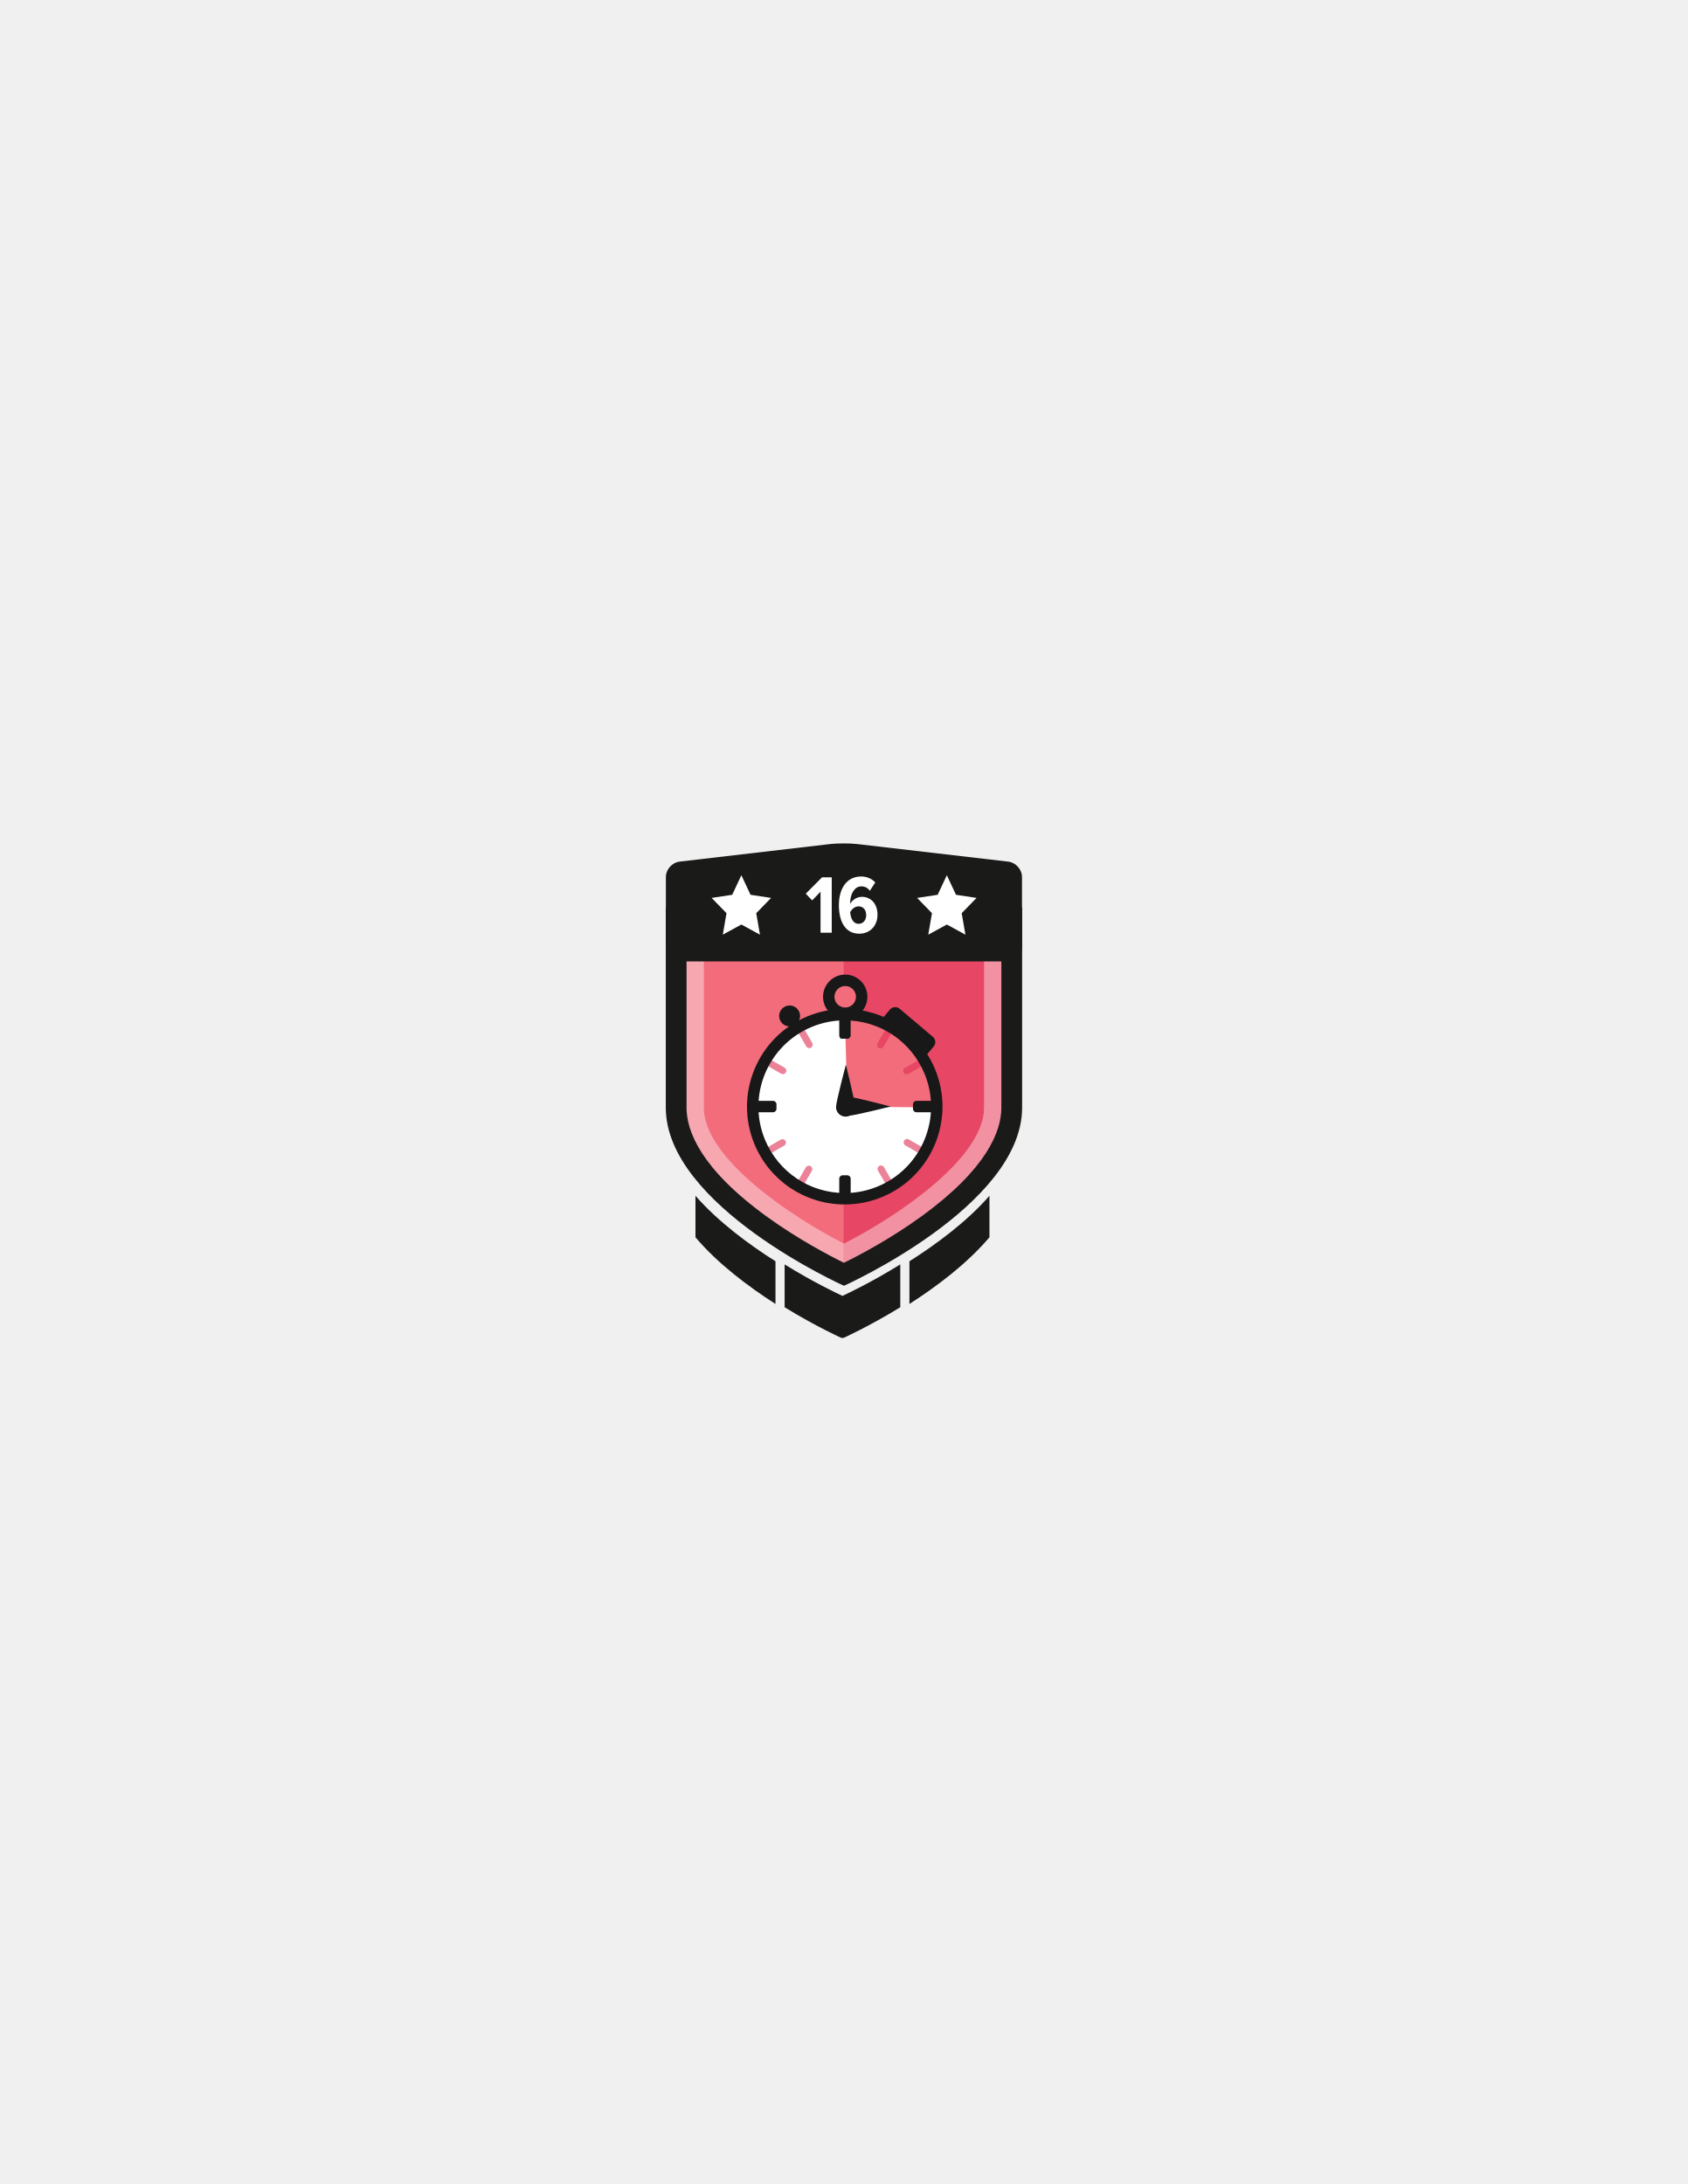
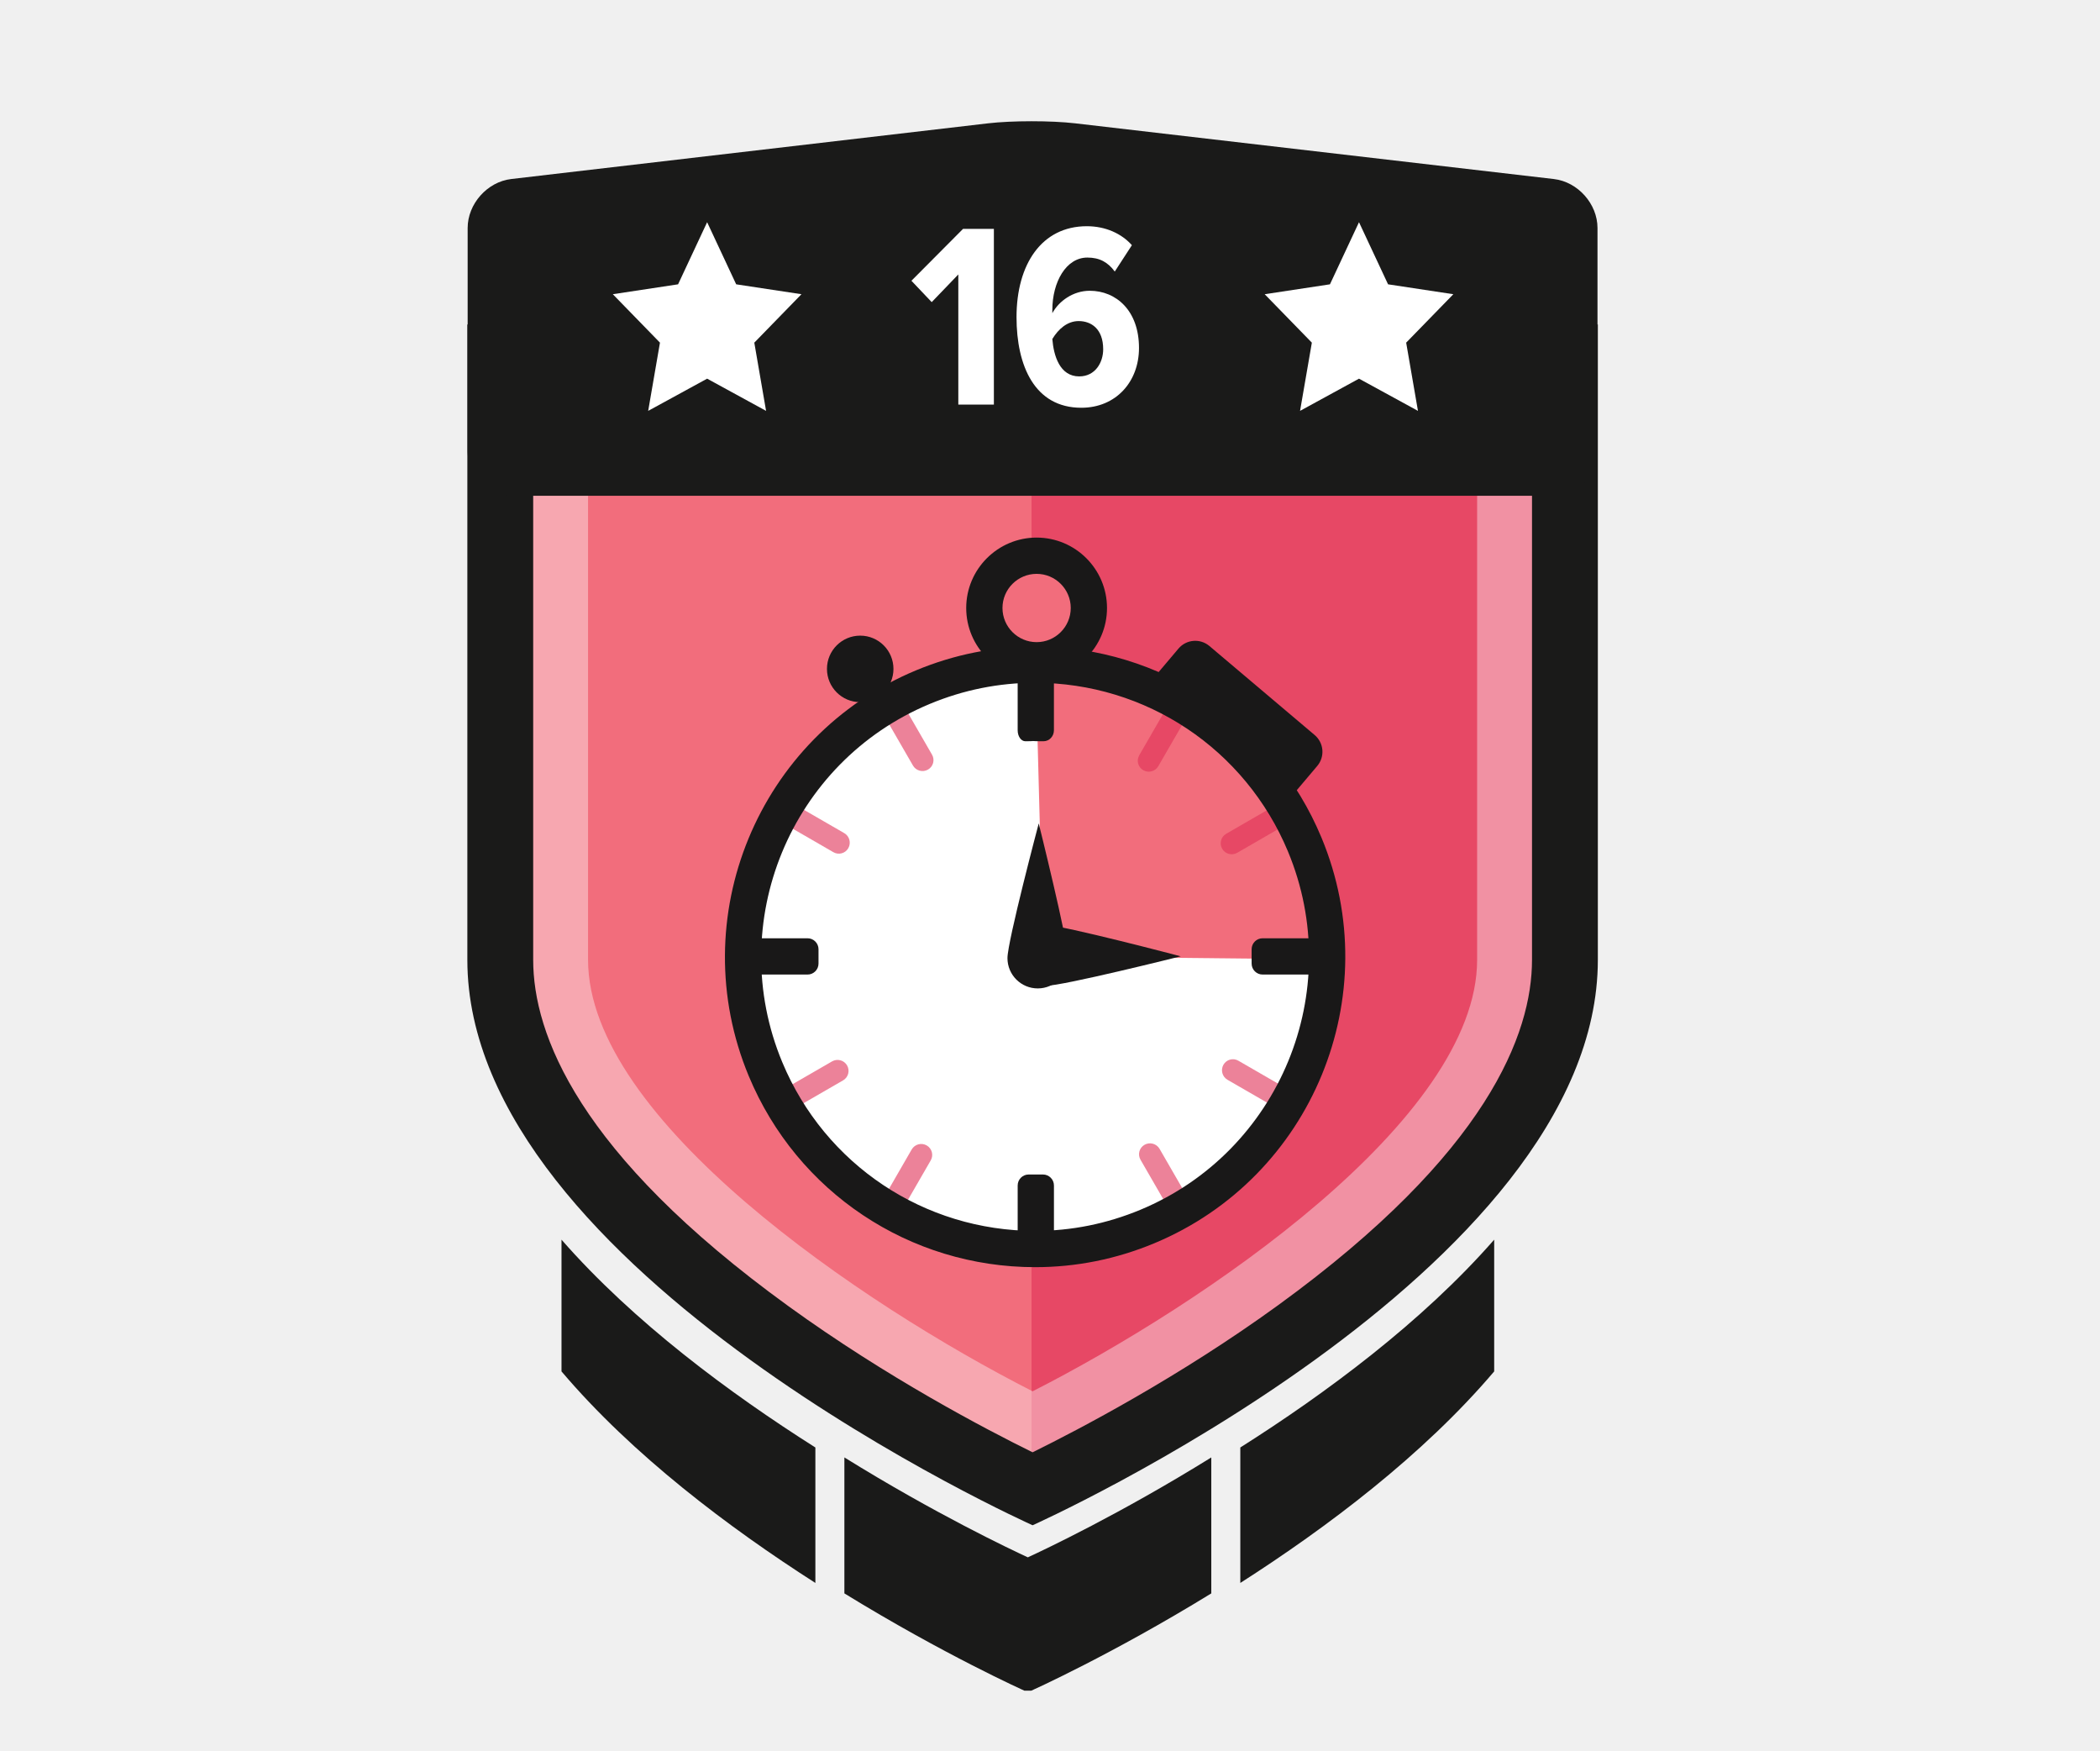
- <svg xmlns="http://www.w3.org/2000/svg" xmlns:xlink="http://www.w3.org/1999/xlink" version="1.1" id="Layer_1" x="0px" y="0px" width="612px" height="792px" viewBox="0 0 612 792" enable-background="new 0 0 612 792" xml:space="preserve">
-   <path fill="#1A1A19" d="M326.434,458.522c-10.386,6.446-19.062,10.538-20.966,11.416c-1.905-0.878-10.58-4.97-20.967-11.416v0.492  c-0.003-0.002,0.004-0.005,0-0.007v15.051c11.415,7.014,20.568,11.112,20.568,11.112l0.399-0.001l0.399,0.001  c0,0,9.152-4.099,20.567-11.112v-15.051c-0.004,0.002,0.004,0.005,0,0.007V458.522z" />
-   <path fill="#1A1A19" d="M281.186,457.386c-9.748-6.171-20.759-14.313-29.014-23.745v15.051c8.118,9.569,19.145,17.858,29.014,24.17  v-15.051c-0.004-0.002,0.003-0.005,0-0.007V457.386z" />
-   <path fill="#1A1A19" d="M329.75,457.386v0.418c-0.004,0.002,0.003,0.005,0,0.007v15.051c9.869-6.312,20.895-14.601,29.014-24.17  v-15.051C350.508,443.072,339.498,451.215,329.75,457.386" />
-   <path fill="#F26C7C" d="M242.411,332.629v19.988v49.01c0,35.127,63.601,63.602,63.601,63.602s63.6-28.475,63.6-63.602v-49.01  v-19.988H242.411z" />
+ <svg xmlns="http://www.w3.org/2000/svg" xmlns:xlink="http://www.w3.org/1999/xlink" version="1.1" id="Layer_1" x="0px" y="0px" width="240px" height="200px" viewBox="0 0 240 200" enable-background="new 0 0 240 200" xml:space="preserve">
+   <path fill="none" d="M53.764,2645.837" />
+   <path fill="none" d="M53.764-599.76" />
+   <path fill="#1A1A19" d="M138.434,166.522c-10.386,6.445-19.062,10.537-20.966,11.415c-1.905-0.878-10.58-4.97-20.967-11.416v0.492  c-0.003-0.002,0.004-0.005,0-0.007v15.051c11.415,7.015,20.568,11.112,20.568,11.112l0.399-0.001l0.399,0.001  c0,0,9.152-4.099,20.566-11.112v-15.051c-0.004,0.002,0.004,0.005,0,0.007V166.522L138.434,166.522z" />
+   <path fill="#1A1A19" d="M93.186,165.386c-9.748-6.171-20.759-14.313-29.014-23.745v15.052c8.118,9.568,19.145,17.857,29.014,24.17  v-15.052c-0.004-0.002,0.003-0.005,0-0.007V165.386z" />
+   <path fill="#1A1A19" d="M141.75,165.386v0.418c-0.004,0.002,0.003,0.005,0,0.007v15.052c9.869-6.313,20.895-14.602,29.014-24.17  v-15.052C162.508,151.072,151.498,159.215,141.75,165.386" />
+   <path fill="#F26D7C" d="M54.411,40.629v19.988v49.01c0,35.127,63.601,63.602,63.601,63.602s63.599-28.475,63.599-63.602v-49.01  V40.629H54.411z" />
  <g opacity="0.6">
    <g>
-       <defs>
-         <rect id="SVGID_1_" x="305.89" y="332.87" width="60.02" height="127.569" />
-       </defs>
-       <clipPath id="SVGID_2_">
-         <use xlink:href="#SVGID_1_" overflow="visible" />
-       </clipPath>
-       <path clip-path="url(#SVGID_2_)" fill="#DF2E54" d="M306.015,460.444c5.59-2.753,17.619-9.048,29.467-17.651    c9.191-6.674,16.455-13.392,21.588-19.967c5.867-7.514,8.842-14.723,8.842-21.427v-47.224v-21.305h-60.025v127.511    C305.929,460.402,305.974,460.425,306.015,460.444" />
+       <g>
+         <defs>
+           <rect id="SVGID_1_" x="117.89" y="40.87" width="60.02" height="127.569" />
+         </defs>
+         <clipPath id="SVGID_2_">
+           <use xlink:href="#SVGID_1_" overflow="visible" />
+         </clipPath>
+         <path clip-path="url(#SVGID_2_)" fill="#DF2F55" d="M118.015,168.444c5.59-2.753,17.619-9.048,29.467-17.651     c9.19-6.674,16.455-13.392,21.588-19.967c5.867-7.515,8.842-14.724,8.842-21.427V62.175V40.87h-60.025v127.511     C117.929,168.402,117.974,168.425,118.015,168.444" />
+       </g>
    </g>
  </g>
  <g opacity="0.4">
    <g>
-       <defs>
-         <rect id="SVGID_3_" x="241.41" y="329.08" width="129.199" height="137.189" />
-       </defs>
-       <clipPath id="SVGID_4_">
-         <use xlink:href="#SVGID_3_" overflow="visible" />
-       </clipPath>
-       <path clip-path="url(#SVGID_4_)" fill="#FFFFFF" d="M356.814,342.875v9.015v49.78c0,18.229-31.246,39.338-50.803,49.296    c-19.566-9.964-50.804-31.069-50.804-49.296v-49.78v-9.015H356.814 M370.611,329.078h-129.2v22.812v49.78    c0,35.679,64.601,64.601,64.601,64.601s64.6-28.922,64.6-64.601v-49.78V329.078z" />
+       <g>
+         <defs>
+           <rect id="SVGID_3_" x="53.41" y="37.08" width="129.199" height="137.188" />
+         </defs>
+         <clipPath id="SVGID_4_">
+           <use xlink:href="#SVGID_3_" overflow="visible" />
+         </clipPath>
+         <path clip-path="url(#SVGID_4_)" fill="#FFFFFF" d="M168.814,50.875v9.015v49.78c0,18.229-31.246,39.338-50.804,49.296     c-19.566-9.964-50.804-31.068-50.804-49.296V59.89v-9.015H168.814 M182.611,37.078h-129.2V59.89v49.78     c0,35.679,64.601,64.602,64.601,64.602s64.599-28.923,64.599-64.602V59.89V37.078L182.611,37.078z" />
+       </g>
    </g>
  </g>
-   <path fill="#1A1A19" d="M363.087,336.604v15.286v49.78c0,8.39-5.031,22.043-28.997,39.445  c-11.291,8.199-22.754,14.197-28.081,16.821c-5.288-2.601-16.619-8.527-27.885-16.683C254,423.791,248.936,410.09,248.936,401.67  v-49.78v-15.286H363.087 M370.611,329.078h-129.2v22.812v49.78c0,35.679,64.601,64.601,64.601,64.601s64.6-28.922,64.6-64.601  v-49.78V329.078z" />
-   <path fill="#1A1A19" d="M246.429,312.454c-2.741,0.32-4.983,2.84-4.983,5.6v25.574c0,2.76,2.258,5.017,5.017,5.017h119.091  c2.759,0,5.016-2.257,5.016-5.017v-25.574c0-2.759-2.242-5.278-4.983-5.597l-54.713-6.366c-2.742-0.319-7.226-0.318-9.967,0.002  L246.429,312.454z" />
-   <polygon fill="#FFFFFF" points="297.522,338.229 297.522,323.357 294.481,326.519 292.164,324.079 298.064,318.148 301.586,318.148   301.586,338.229 " />
-   <path fill="#FFFFFF" d="M304.174,328.234c0-6.021,2.859-10.386,8.038-10.386c2.138,0,3.974,0.843,5.147,2.167l-1.957,3.011  c-0.781-1.054-1.716-1.596-3.131-1.596c-2.438,0-4.004,2.8-4.004,5.991v0.361c0.753-1.384,2.379-2.558,4.275-2.558  c3.011,0,5.63,2.258,5.63,6.533c0,3.883-2.649,6.834-6.593,6.834C306.251,338.591,304.174,333.804,304.174,328.234 M314.078,331.907  c0-2.348-1.385-3.221-2.799-3.221c-1.296,0-2.318,0.903-3.012,2.047c0.151,1.896,0.844,4.274,3.071,4.274  C313.176,335.008,314.078,333.412,314.078,331.907" />
-   <path fill="#FFFFFF" d="M319.395,431.653c-17.018,7.085-36.556-0.967-43.641-17.985c-7.085-17.017,0.967-36.556,17.984-43.641  c17.019-7.085,36.558,0.967,43.642,17.985C344.463,405.029,336.412,424.568,319.395,431.653" />
-   <path fill="#191818" d="M306.059,376.641c0,0-0.002,0.021-0.004,0.054h0.01C306.061,376.661,306.059,376.641,306.059,376.641" />
-   <path fill="#F26C7C" d="M335.17,384.726c-5.724-10.041-17.25-16.65-28.429-16.389l-0.292,3.321l0.786,29.624l32.282,0.335  L335.17,384.726z" />
-   <path fill="#191818" d="M306.062,376.667c0.002,0.015,0.537,0.026,1.196,0.026c0.658,0,1.191-0.561,1.191-1.254v-5.77  c0-0.692-0.561-1.254-1.254-1.254h-1.636c-0.693,0-1.254,0.563-1.254,1.254v5.77c0,0.693,0.391,1.254,0.874,1.254  c0.483,0,0.876-0.012,0.877-0.026S306.06,376.652,306.062,376.667" />
-   <path fill="#191818" d="M339.238,402.095v-1.636c0-0.693-0.562-1.255-1.254-1.255h-5.686c-0.693,0-1.254,0.562-1.254,1.255v1.636  c0,0.693,0.561,1.254,1.254,1.254h5.686C338.677,403.349,339.238,402.788,339.238,402.095" />
-   <path fill="#191818" d="M273.517,400.458v1.637c0,0.692,0.562,1.255,1.254,1.255h5.519c0.693,0,1.254-0.563,1.254-1.255v-1.637  c0-0.692-0.562-1.254-1.254-1.254h-5.519C274.079,399.204,273.517,399.766,273.517,400.458" />
-   <path fill="#191818" d="M305.56,434.138h1.636c0.693,0,1.255-0.562,1.255-1.254v-5.436c0-0.692-0.562-1.254-1.255-1.254h-1.636  c-0.693,0-1.254,0.562-1.254,1.254v5.436C304.306,433.576,304.866,434.138,305.56,434.138" />
+   <path fill="#1A1A19" d="M175.087,44.604V59.89v49.78c0,8.39-5.03,22.043-28.997,39.445c-11.291,8.199-22.754,14.197-28.081,16.82  c-5.288-2.601-16.619-8.526-27.885-16.683C66,131.791,60.936,118.09,60.936,109.67V59.89V44.604H175.087 M182.611,37.078h-129.2  V59.89v49.78c0,35.679,64.601,64.602,64.601,64.602s64.599-28.923,64.599-64.602V59.89V37.078L182.611,37.078z" />
+   <path fill="#1A1A19" d="M58.429,20.454c-2.741,0.32-4.983,2.84-4.983,5.6v25.574c0,2.76,2.258,5.017,5.017,5.017h119.092  c2.758,0,5.016-2.257,5.016-5.017V26.054c0-2.759-2.242-5.277-4.983-5.597l-54.713-6.366c-2.742-0.319-7.226-0.318-9.967,0.002  L58.429,20.454z" />
+   <polygon fill="#FFFFFF" points="109.522,46.229 109.522,31.357 106.481,34.519 104.164,32.079 110.064,26.148 113.586,26.148   113.586,46.229 " />
+   <path fill="#FFFFFF" d="M116.174,36.234c0-6.021,2.859-10.387,8.038-10.387c2.138,0,3.974,0.844,5.147,2.167l-1.957,3.012  c-0.781-1.055-1.717-1.597-3.131-1.597c-2.438,0-4.004,2.801-4.004,5.991v0.361c0.752-1.384,2.379-2.559,4.274-2.559  c3.011,0,5.63,2.259,5.63,6.533c0,3.883-2.648,6.834-6.593,6.834C118.251,46.591,116.174,41.804,116.174,36.234 M126.078,39.907  c0-2.349-1.385-3.222-2.799-3.222c-1.297,0-2.318,0.903-3.012,2.048c0.15,1.896,0.844,4.273,3.07,4.273  C125.176,43.008,126.078,41.412,126.078,39.907" />
+   <path fill="#FFFFFF" d="M131.395,139.653c-17.018,7.085-36.556-0.968-43.641-17.985c-7.085-17.017,0.967-36.556,17.984-43.641  c17.019-7.085,36.558,0.967,43.642,17.984C156.463,113.029,148.412,132.568,131.395,139.653" />
+   <path fill="#191818" d="M118.059,84.641c0,0-0.002,0.021-0.004,0.055h0.01C118.061,84.661,118.059,84.641,118.059,84.641" />
+   <path fill="#F26D7C" d="M147.17,92.726c-5.725-10.041-17.25-16.649-28.429-16.389l-0.292,3.321l0.785,29.624l32.283,0.335  L147.17,92.726z" />
+   <path fill="#191818" d="M118.062,84.667c0.002,0.015,0.538,0.026,1.196,0.026s1.191-0.562,1.191-1.254v-5.771  c0-0.692-0.561-1.254-1.254-1.254h-1.636c-0.693,0-1.254,0.563-1.254,1.254v5.771c0,0.692,0.391,1.254,0.874,1.254  s0.876-0.013,0.877-0.026S118.06,84.652,118.062,84.667" />
+   <path fill="#191818" d="M151.238,110.095v-1.636c0-0.693-0.563-1.255-1.254-1.255h-5.687c-0.692,0-1.254,0.562-1.254,1.255v1.636  c0,0.693,0.562,1.254,1.254,1.254h5.687C150.677,111.349,151.238,110.788,151.238,110.095" />
+   <path fill="#191818" d="M85.517,108.458v1.637c0,0.692,0.562,1.255,1.254,1.255h5.519c0.693,0,1.254-0.563,1.254-1.255v-1.637  c0-0.692-0.562-1.254-1.254-1.254h-5.519C86.079,107.204,85.517,107.766,85.517,108.458" />
+   <path fill="#191818" d="M117.56,142.138h1.635c0.693,0,1.256-0.562,1.256-1.254v-5.436c0-0.692-0.563-1.254-1.256-1.254h-1.635  c-0.693,0-1.254,0.562-1.254,1.254v5.436C116.306,141.576,116.866,142.138,117.56,142.138" />
  <g opacity="0.6">
    <g>
-       <defs>
-         <rect id="SVGID_5_" x="277.75" y="372.65" width="57.25" height="57.25" />
-       </defs>
-       <clipPath id="SVGID_6_">
-         <use xlink:href="#SVGID_5_" overflow="visible" />
-       </clipPath>
-       <path clip-path="url(#SVGID_6_)" fill="#DF2E54" d="M289.947,372.818c-0.6,0.346-0.805,1.113-0.459,1.713l2.849,4.935    c0.346,0.6,1.115,0.808,1.717,0.466c0.602-0.343,0.81-1.107,0.463-1.707l-2.857-4.948    C291.314,372.677,290.547,372.472,289.947,372.818" />
-       <path clip-path="url(#SVGID_6_)" fill="#DF2E54" d="M277.919,384.846c-0.346,0.601-0.141,1.367,0.459,1.713l4.868,2.811    c0.6,0.346,1.363,0.139,1.705-0.464c0.342-0.603,0.133-1.371-0.467-1.718l-4.852-2.801    C279.033,384.041,278.265,384.246,277.919,384.846" />
-       <path clip-path="url(#SVGID_6_)" fill="#DF2E54" d="M277.919,417.707c0.346,0.6,1.114,0.805,1.713,0.459l4.719-2.725    c0.6-0.346,0.805-1.112,0.457-1.711c-0.348-0.6-1.117-0.805-1.717-0.458l-4.713,2.722    C277.778,416.34,277.573,417.107,277.919,417.707" />
-       <path clip-path="url(#SVGID_6_)" fill="#DF2E54" d="M289.947,429.735c0.6,0.346,1.367,0.141,1.713-0.459l2.71-4.694    c0.347-0.6,0.14-1.365-0.461-1.709c-0.601-0.345-1.369-0.137-1.716,0.463l-2.705,4.687    C289.142,428.621,289.347,429.389,289.947,429.735" />
-       <path clip-path="url(#SVGID_6_)" fill="#DF2E54" d="M322.809,429.735c0.6-0.347,0.805-1.114,0.459-1.713l-2.745-4.755    c-0.347-0.601-1.115-0.809-1.718-0.467c-0.602,0.344-0.809,1.107-0.463,1.707l2.754,4.769    C321.441,429.876,322.208,430.081,322.809,429.735" />
-       <path clip-path="url(#SVGID_6_)" fill="#DF2E54" d="M334.836,417.707c0.346-0.6,0.141-1.367-0.459-1.713l-4.85-2.801    c-0.6-0.346-1.364-0.139-1.706,0.464c-0.343,0.602-0.134,1.371,0.467,1.718l4.835,2.791    C333.723,418.512,334.49,418.307,334.836,417.707" />
-       <path clip-path="url(#SVGID_6_)" fill="#DF2E54" d="M334.836,384.846c-0.346-0.6-1.113-0.805-1.713-0.459l-4.99,2.881    c-0.6,0.346-0.804,1.113-0.455,1.712c0.347,0.598,1.115,0.803,1.715,0.457l4.984-2.878    C334.977,386.213,335.182,385.446,334.836,384.846" />
-       <path clip-path="url(#SVGID_6_)" fill="#DF2E54" d="M322.809,372.818c-0.601-0.346-1.367-0.141-1.713,0.459l-2.897,5.017    c-0.347,0.601-0.14,1.365,0.461,1.71c0.603,0.344,1.37,0.138,1.716-0.463l2.893-5.01    C323.613,373.931,323.408,373.164,322.809,372.818" />
+       <g>
+         <defs>
+           <rect id="SVGID_5_" x="89.75" y="80.65" width="57.25" height="57.25" />
+         </defs>
+         <clipPath id="SVGID_6_">
+           <use xlink:href="#SVGID_5_" overflow="visible" />
+         </clipPath>
+         <path clip-path="url(#SVGID_6_)" fill="#DF2F55" d="M101.947,80.818c-0.6,0.346-0.805,1.112-0.459,1.713l2.849,4.935     c0.346,0.601,1.115,0.809,1.717,0.466c0.602-0.343,0.81-1.106,0.463-1.707l-2.857-4.947     C103.314,80.677,102.547,80.472,101.947,80.818" />
+       </g>
+       <g>
+         <defs>
+           <rect id="SVGID_7_" x="89.75" y="80.65" width="57.25" height="57.25" />
+         </defs>
+         <clipPath id="SVGID_8_">
+           <use xlink:href="#SVGID_7_" overflow="visible" />
+         </clipPath>
+         <path clip-path="url(#SVGID_8_)" fill="#DF2F55" d="M89.919,92.846c-0.346,0.602-0.141,1.367,0.459,1.713l4.868,2.812     c0.6,0.346,1.363,0.139,1.705-0.464c0.342-0.604,0.133-1.371-0.467-1.718l-4.852-2.802     C91.033,92.041,90.265,92.246,89.919,92.846" />
+       </g>
+       <g>
+         <defs>
+           <rect id="SVGID_9_" x="89.75" y="80.65" width="57.25" height="57.25" />
+         </defs>
+         <clipPath id="SVGID_10_">
+           <use xlink:href="#SVGID_9_" overflow="visible" />
+         </clipPath>
+         <path clip-path="url(#SVGID_10_)" fill="#DF2F55" d="M89.919,125.707c0.346,0.6,1.114,0.805,1.713,0.459l4.719-2.725     c0.6-0.347,0.805-1.112,0.457-1.711c-0.348-0.601-1.117-0.806-1.717-0.458l-4.713,2.722     C89.778,124.34,89.573,125.107,89.919,125.707" />
+       </g>
+       <g>
+         <defs>
+           <rect id="SVGID_11_" x="89.75" y="80.65" width="57.25" height="57.25" />
+         </defs>
+         <clipPath id="SVGID_12_">
+           <use xlink:href="#SVGID_11_" overflow="visible" />
+         </clipPath>
+         <path clip-path="url(#SVGID_12_)" fill="#DF2F55" d="M101.947,137.735c0.6,0.346,1.367,0.141,1.713-0.459l2.71-4.694     c0.347-0.6,0.14-1.365-0.461-1.709c-0.601-0.345-1.369-0.137-1.716,0.463l-2.705,4.688     C101.142,136.621,101.347,137.389,101.947,137.735" />
+       </g>
+       <g>
+         <defs>
+           <rect id="SVGID_13_" x="89.75" y="80.65" width="57.25" height="57.25" />
+         </defs>
+         <clipPath id="SVGID_14_">
+           <use xlink:href="#SVGID_13_" overflow="visible" />
+         </clipPath>
+         <path clip-path="url(#SVGID_14_)" fill="#DF2F55" d="M134.809,137.735c0.601-0.348,0.805-1.114,0.459-1.714l-2.744-4.755     c-0.348-0.601-1.115-0.809-1.719-0.467c-0.602,0.344-0.809,1.107-0.463,1.707l2.754,4.77     C133.441,137.876,134.208,138.081,134.809,137.735" />
+       </g>
+       <g>
+         <defs>
+           <rect id="SVGID_15_" x="89.75" y="80.65" width="57.25" height="57.25" />
+         </defs>
+         <clipPath id="SVGID_16_">
+           <use xlink:href="#SVGID_15_" overflow="visible" />
+         </clipPath>
+         <path clip-path="url(#SVGID_16_)" fill="#DF2F55" d="M146.836,125.707c0.346-0.6,0.141-1.367-0.459-1.713l-4.85-2.801     c-0.601-0.347-1.364-0.14-1.707,0.464c-0.342,0.602-0.133,1.371,0.468,1.718l4.835,2.791     C145.723,126.512,146.49,126.307,146.836,125.707" />
+       </g>
+       <g>
+         <defs>
+           <rect id="SVGID_17_" x="89.75" y="80.65" width="57.25" height="57.25" />
+         </defs>
+         <clipPath id="SVGID_18_">
+           <use xlink:href="#SVGID_17_" overflow="visible" />
+         </clipPath>
+         <path clip-path="url(#SVGID_18_)" fill="#DF2F55" d="M146.836,92.846c-0.346-0.6-1.113-0.805-1.713-0.459l-4.99,2.881     c-0.6,0.347-0.804,1.113-0.455,1.713c0.348,0.598,1.115,0.803,1.715,0.457l4.984-2.879     C146.977,94.213,147.182,93.446,146.836,92.846" />
+       </g>
+       <g>
+         <defs>
+           <rect id="SVGID_19_" x="89.75" y="80.65" width="57.25" height="57.25" />
+         </defs>
+         <clipPath id="SVGID_20_">
+           <use xlink:href="#SVGID_19_" overflow="visible" />
+         </clipPath>
+         <path clip-path="url(#SVGID_20_)" fill="#DF2F55" d="M134.809,80.818c-0.601-0.347-1.367-0.142-1.713,0.459l-2.896,5.017     c-0.348,0.601-0.141,1.365,0.461,1.71c0.604,0.344,1.369,0.138,1.716-0.463l2.894-5.01     C135.613,81.931,135.408,81.164,134.809,80.818" />
+       </g>
    </g>
  </g>
-   <path fill="#191818" d="M306.313,436.783c-14.367,0-27.218-8.57-32.739-21.833c-7.514-18.045,1.055-38.838,19.101-46.351  c4.353-1.813,8.933-2.732,13.611-2.732c14.367,0,27.218,8.57,32.739,21.833c7.513,18.045-1.055,38.838-19.102,46.351  C315.571,435.864,310.991,436.783,306.313,436.783 M306.286,370.012c-4.128,0-8.172,0.813-12.019,2.413  c-15.935,6.634-23.502,24.997-16.867,40.933c4.876,11.713,16.225,19.281,28.913,19.281c4.128,0,8.172-0.813,12.018-2.414  c15.935-6.634,23.502-24.996,16.868-40.932C330.323,377.58,318.975,370.012,306.286,370.012" />
-   <path fill="#191818" d="M290.109,368.426c0,2.099-1.701,3.8-3.799,3.8c-2.099,0-3.8-1.702-3.8-3.8c0-2.098,1.701-3.8,3.8-3.8  C288.408,364.626,290.109,366.328,290.109,368.426" />
-   <path fill="#F26C7C" d="M312.998,361.491c0,3.711-3.009,6.719-6.72,6.719c-3.71,0-6.718-3.008-6.718-6.719s3.008-6.719,6.718-6.719  C309.989,354.772,312.998,357.78,312.998,361.491" />
-   <path fill="#191818" d="M306.47,369.515c-4.437,0-8.046-3.609-8.046-8.046c0-4.436,3.609-8.046,8.046-8.046  c4.437,0,8.045,3.61,8.045,8.046C314.515,365.906,310.906,369.515,306.47,369.515 M306.47,357.567c-2.151,0-3.901,1.75-3.901,3.901  c0,2.152,1.75,3.902,3.901,3.902c2.151,0,3.901-1.75,3.901-3.902C310.371,359.317,308.621,357.567,306.47,357.567" />
-   <path fill="#191818" d="M320.094,369.168l2.587-3.061c0.896-1.058,2.478-1.19,3.536-0.296l12.03,10.171  c1.058,0.894,1.19,2.477,0.296,3.535l-2.587,3.061L320.094,369.168z" />
-   <path fill="#191818" d="M303.138,401.479c0.005,1.914,1.561,3.46,3.474,3.455c1.914-0.006,3.461-1.562,3.455-3.476  c-0.005-1.912-3.355-15.377-3.355-15.377S303.133,399.566,303.138,401.479" />
-   <path fill="#191818" d="M307.599,397.703c-1.913-0.023-3.484,1.508-3.508,3.42c-0.025,1.914,1.507,3.484,3.42,3.51  c1.913,0.023,15.431-3.367,15.431-3.367S309.512,397.728,307.599,397.703" />
-   <polygon fill="#FFFFFF" points="279.595,325.616 272.135,324.485 268.815,317.388 265.495,324.485 258.036,325.616 263.425,331.15   262.078,338.945 268.815,335.265 275.552,338.945 274.206,331.15 " />
-   <polygon fill="#FFFFFF" points="354.095,325.616 346.635,324.485 343.315,317.388 339.995,324.485 332.536,325.616 337.926,331.15   336.578,338.945 343.315,335.265 350.053,338.945 348.705,331.15 " />
+   <path fill="#191818" d="M118.313,144.783c-14.367,0-27.218-8.57-32.739-21.833c-7.514-18.045,1.055-38.838,19.101-46.352  c4.353-1.813,8.933-2.731,13.611-2.731c14.366,0,27.218,8.569,32.739,21.833c7.513,18.045-1.056,38.838-19.103,46.351  C127.57,143.864,122.991,144.783,118.313,144.783 M118.286,78.012c-4.128,0-8.172,0.813-12.019,2.413  c-15.935,6.634-23.502,24.997-16.867,40.934c4.876,11.713,16.225,19.28,28.913,19.28c4.128,0,8.171-0.813,12.018-2.414  c15.935-6.634,23.502-24.996,16.868-40.932C142.323,85.58,130.975,78.012,118.286,78.012" />
+   <path fill="#191818" d="M102.109,76.426c0,2.1-1.701,3.8-3.799,3.8c-2.099,0-3.8-1.701-3.8-3.8c0-2.098,1.701-3.8,3.8-3.8  C100.408,72.626,102.109,74.328,102.109,76.426" />
+   <path fill="#F26D7C" d="M124.998,69.491c0,3.711-3.01,6.719-6.72,6.719c-3.71,0-6.718-3.008-6.718-6.719s3.008-6.719,6.718-6.719  C121.989,62.772,124.998,65.78,124.998,69.491" />
+   <path fill="#191818" d="M118.47,77.515c-4.437,0-8.046-3.608-8.046-8.046c0-4.436,3.609-8.046,8.046-8.046s8.045,3.61,8.045,8.046  C126.516,73.906,122.906,77.515,118.47,77.515 M118.47,65.567c-2.151,0-3.901,1.75-3.901,3.9c0,2.152,1.75,3.902,3.901,3.902  c2.151,0,3.901-1.75,3.901-3.902C122.371,67.317,120.621,65.567,118.47,65.567" />
+   <path fill="#191818" d="M132.094,77.168l2.588-3.061c0.896-1.059,2.478-1.19,3.535-0.297l12.03,10.172  c1.058,0.894,1.19,2.477,0.296,3.534l-2.587,3.062L132.094,77.168z" />
+   <path fill="#191818" d="M115.138,109.479c0.005,1.914,1.561,3.461,3.473,3.455c1.914-0.006,3.462-1.562,3.455-3.476  c-0.004-1.912-3.354-15.377-3.354-15.377S115.133,107.566,115.138,109.479" />
+   <path fill="#191818" d="M119.6,105.703c-1.914-0.023-3.484,1.508-3.509,3.42c-0.025,1.914,1.507,3.484,3.421,3.51  c1.912,0.023,15.43-3.367,15.43-3.367S121.512,105.728,119.6,105.703" />
+   <polygon fill="#FFFFFF" points="91.595,33.616 84.135,32.485 80.815,25.388 77.495,32.485 70.036,33.616 75.425,39.15   74.078,46.945 80.815,43.265 87.552,46.945 86.206,39.15 " />
+   <polygon fill="#FFFFFF" points="166.096,33.616 158.635,32.485 155.314,25.388 151.995,32.485 144.536,33.616 149.926,39.15   148.578,46.945 155.314,43.265 162.053,46.945 160.705,39.15 " />
</svg>
